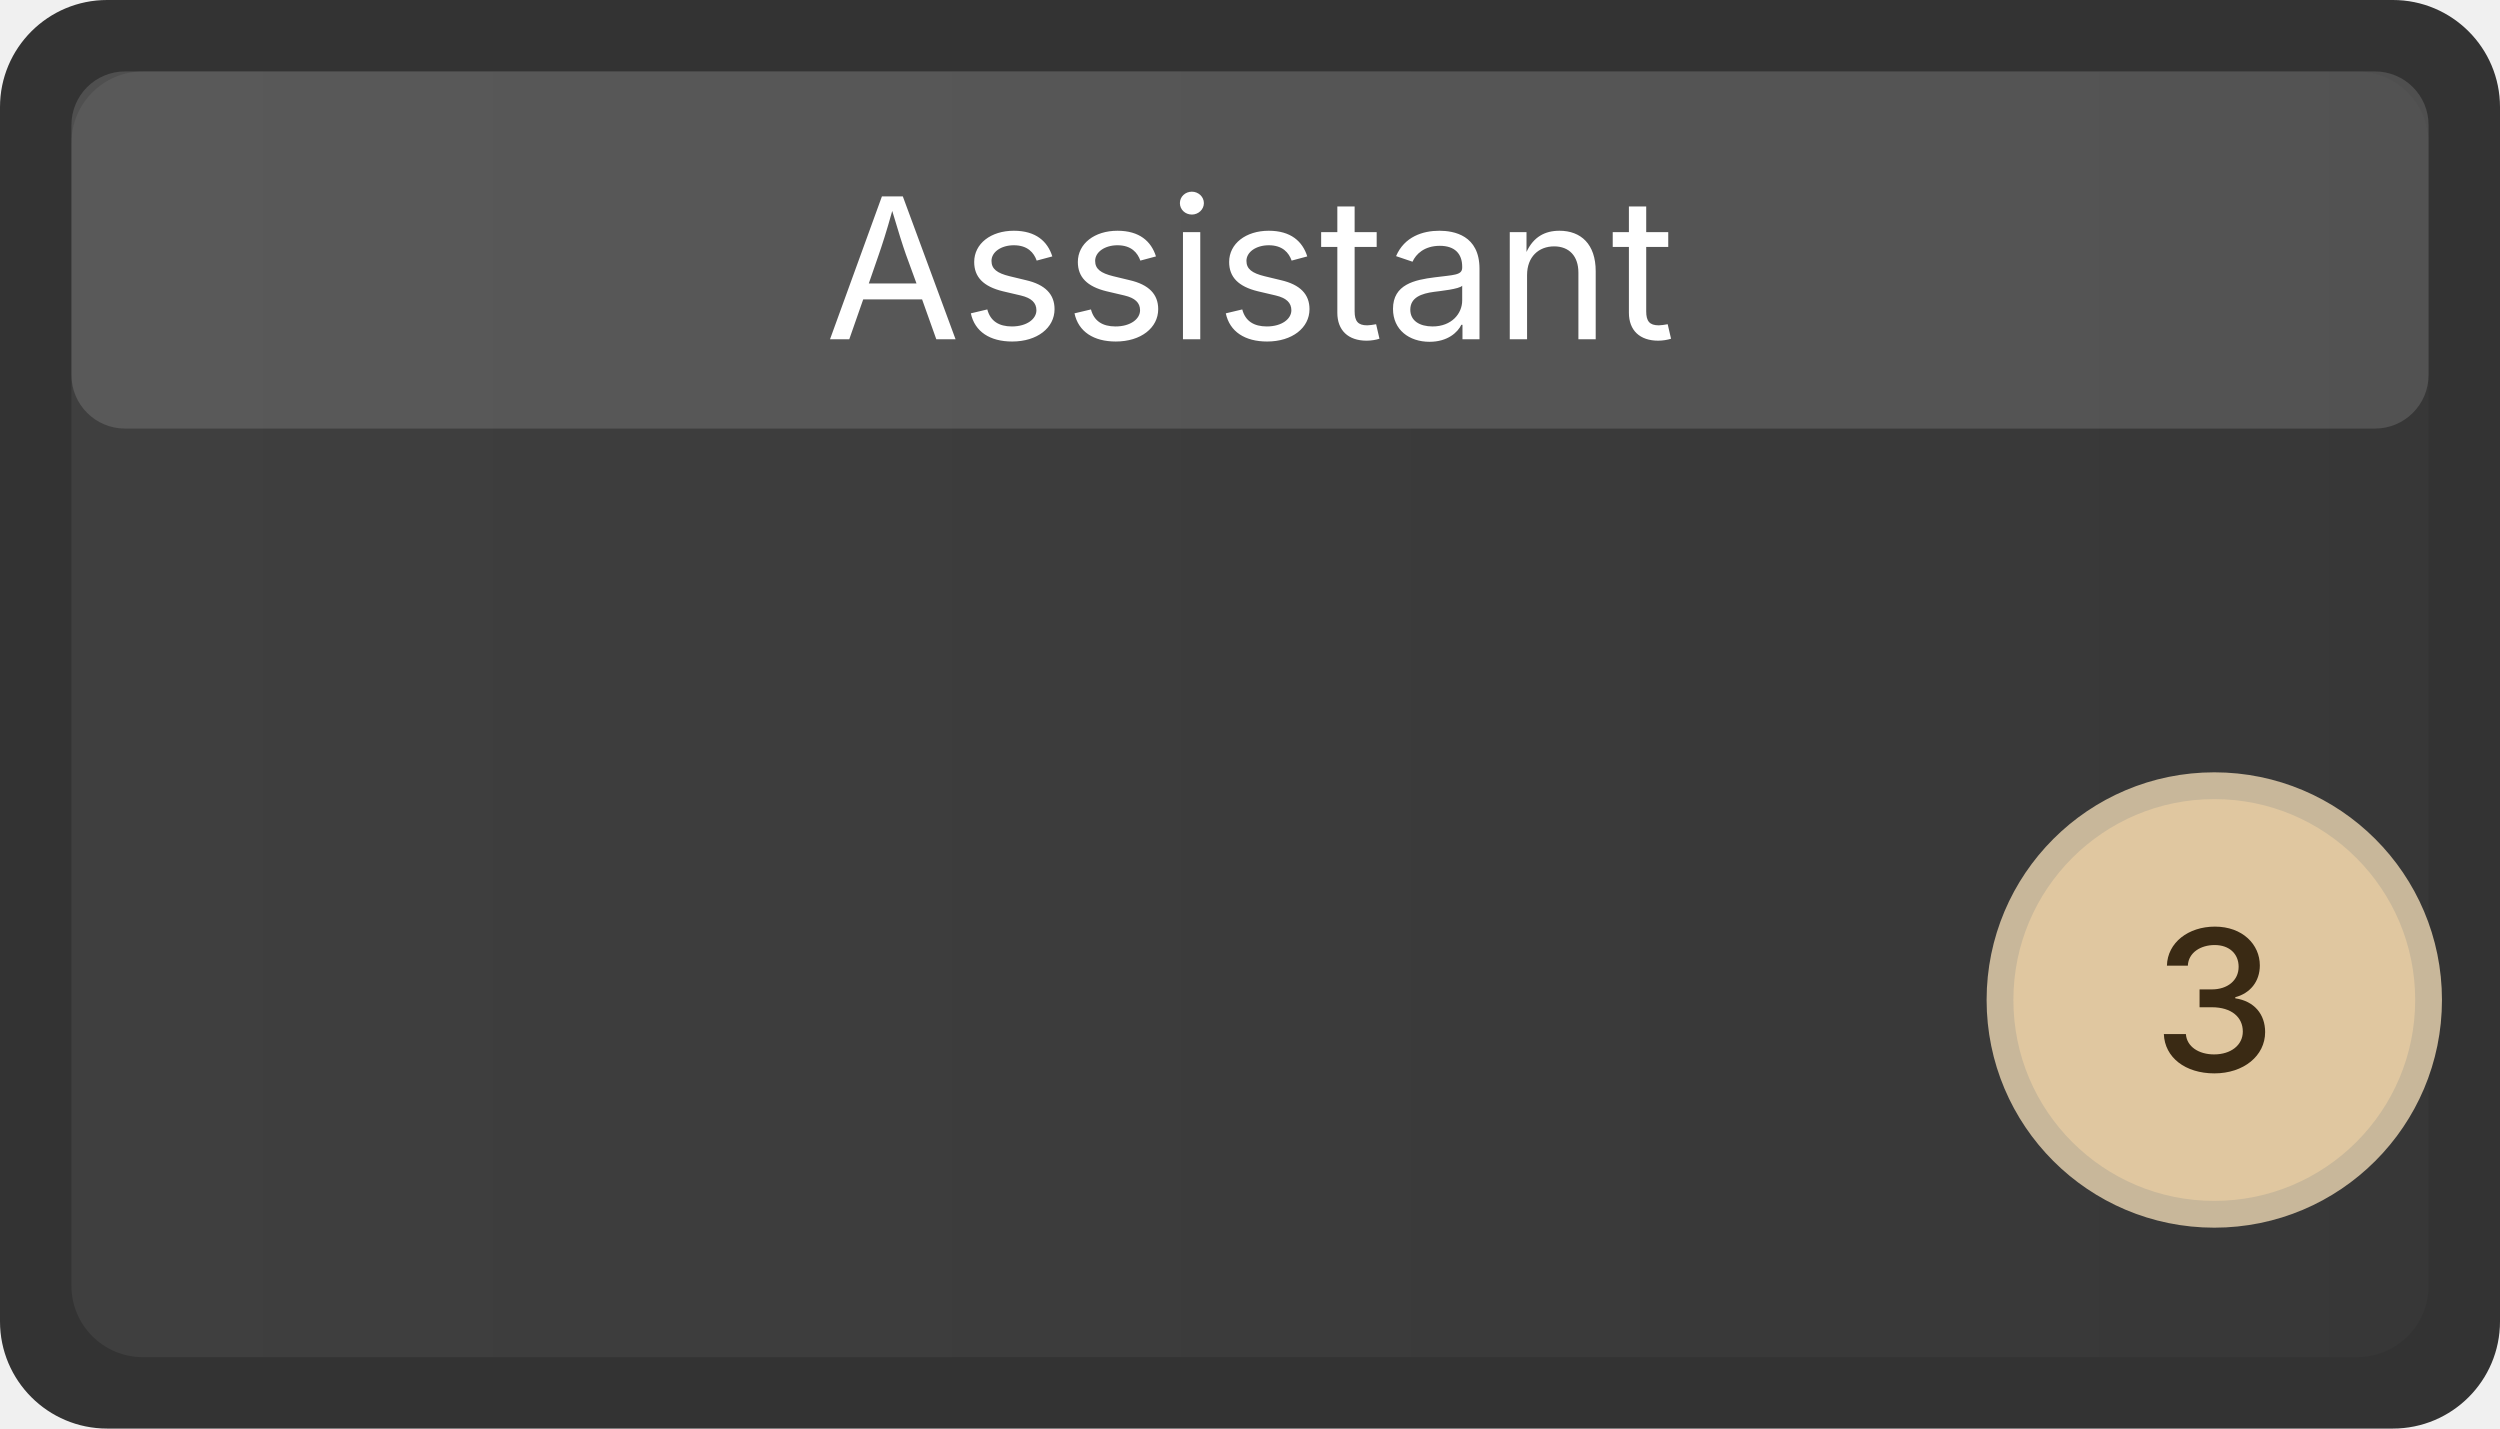
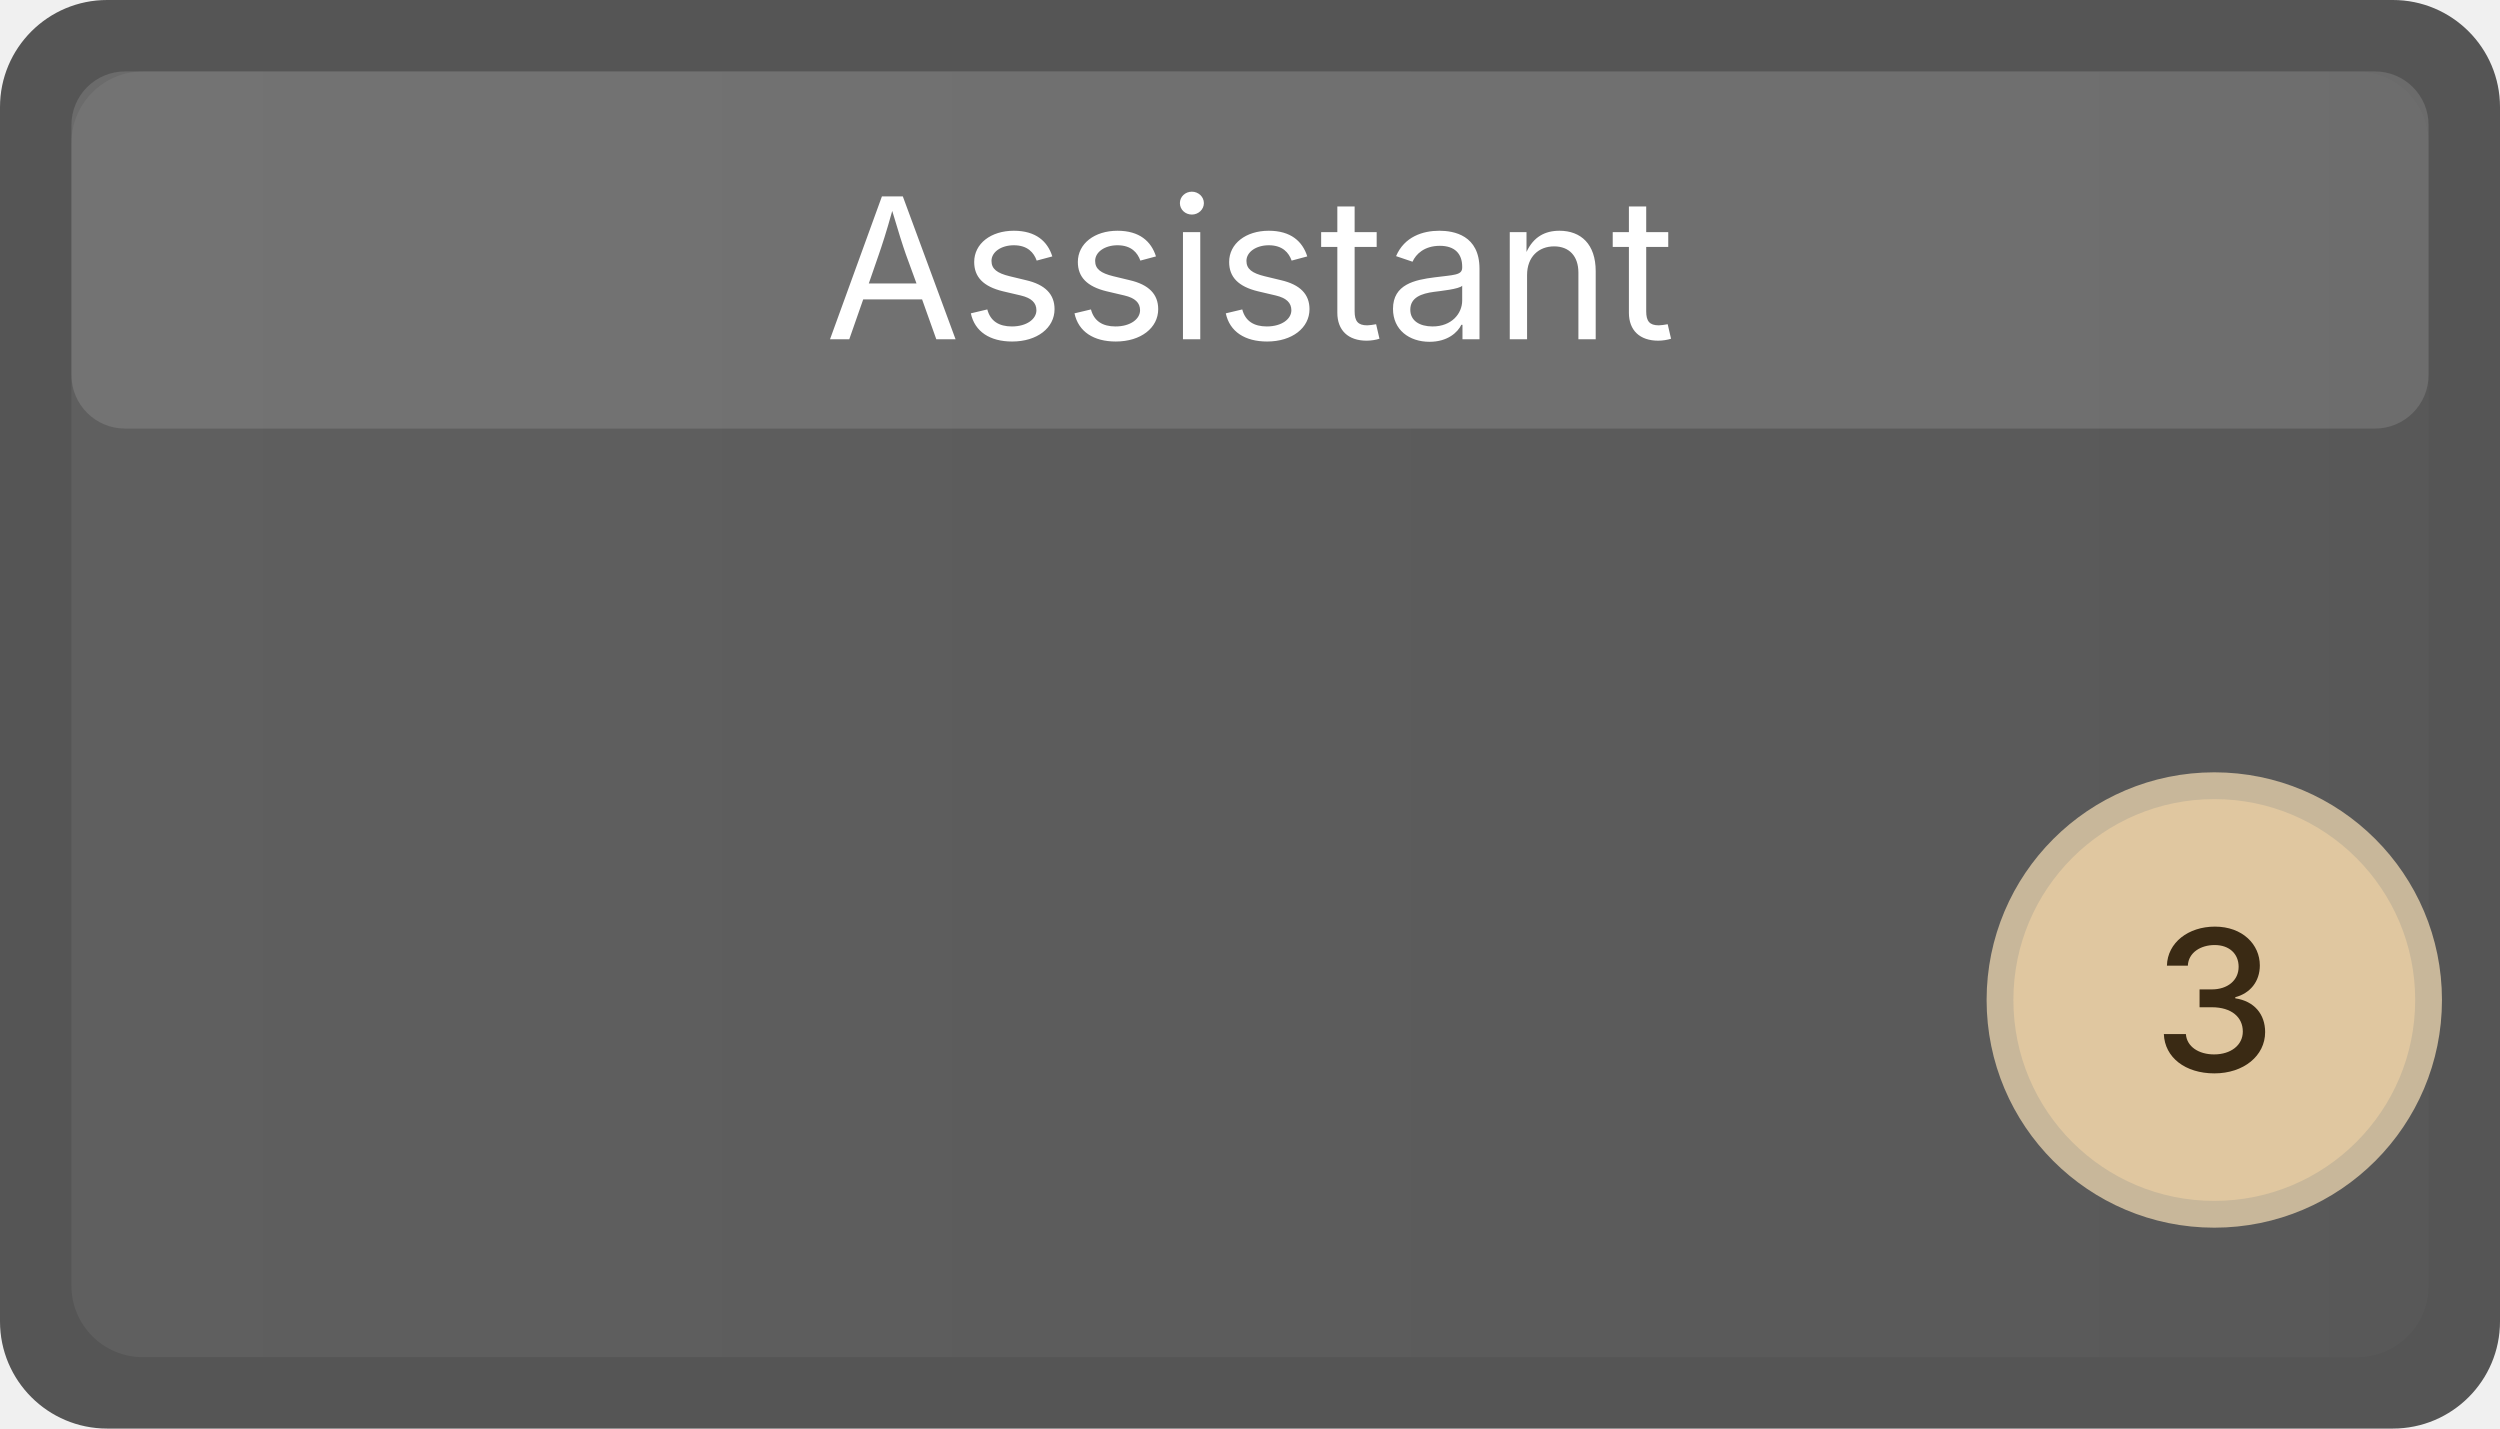
<svg xmlns="http://www.w3.org/2000/svg" width="140" height="80" viewBox="0 0 140 80" role="img" aria-label="Assistant">
  <defs>
    <linearGradient id="g-staff-assistant" x1="0" x2="1">
      <stop offset="0" stop-color="#ffffff" stop-opacity="0.06" />
      <stop offset="1" stop-color="#ffffff" stop-opacity="0.02" />
    </linearGradient>
  </defs>
-   <rect x="0" y="0" width="140" height="80" rx="6" ry="6" fill="#333333" />
+   <rect x="0" y="0" width="140" height="80" rx="6" ry="6" fill="#555555" />
  <rect x="4" y="4" width="132" height="72" rx="4" ry="4" fill="url(#g-staff-assistant)" />
  <rect x="4" y="4" width="132" height="20" rx="3" ry="3" fill="#cccccc" opacity="0.18" />
  <text x="70" y="19" font-family="Inter, Segoe UI, Arial, sans-serif" font-size="11" fill="#ffffff" font-weight="400" text-anchor="middle">Assistant</text>
  <circle cx="124" cy="56" r="12" fill="#e0c7a0" stroke="#c8b79a" stroke-width="1.5" />
  <text x="124" y="60" font-family="Inter, Segoe UI, Arial, sans-serif" font-size="11" fill="#3a2a14" text-anchor="middle" font-weight="500">3</text>
</svg>
